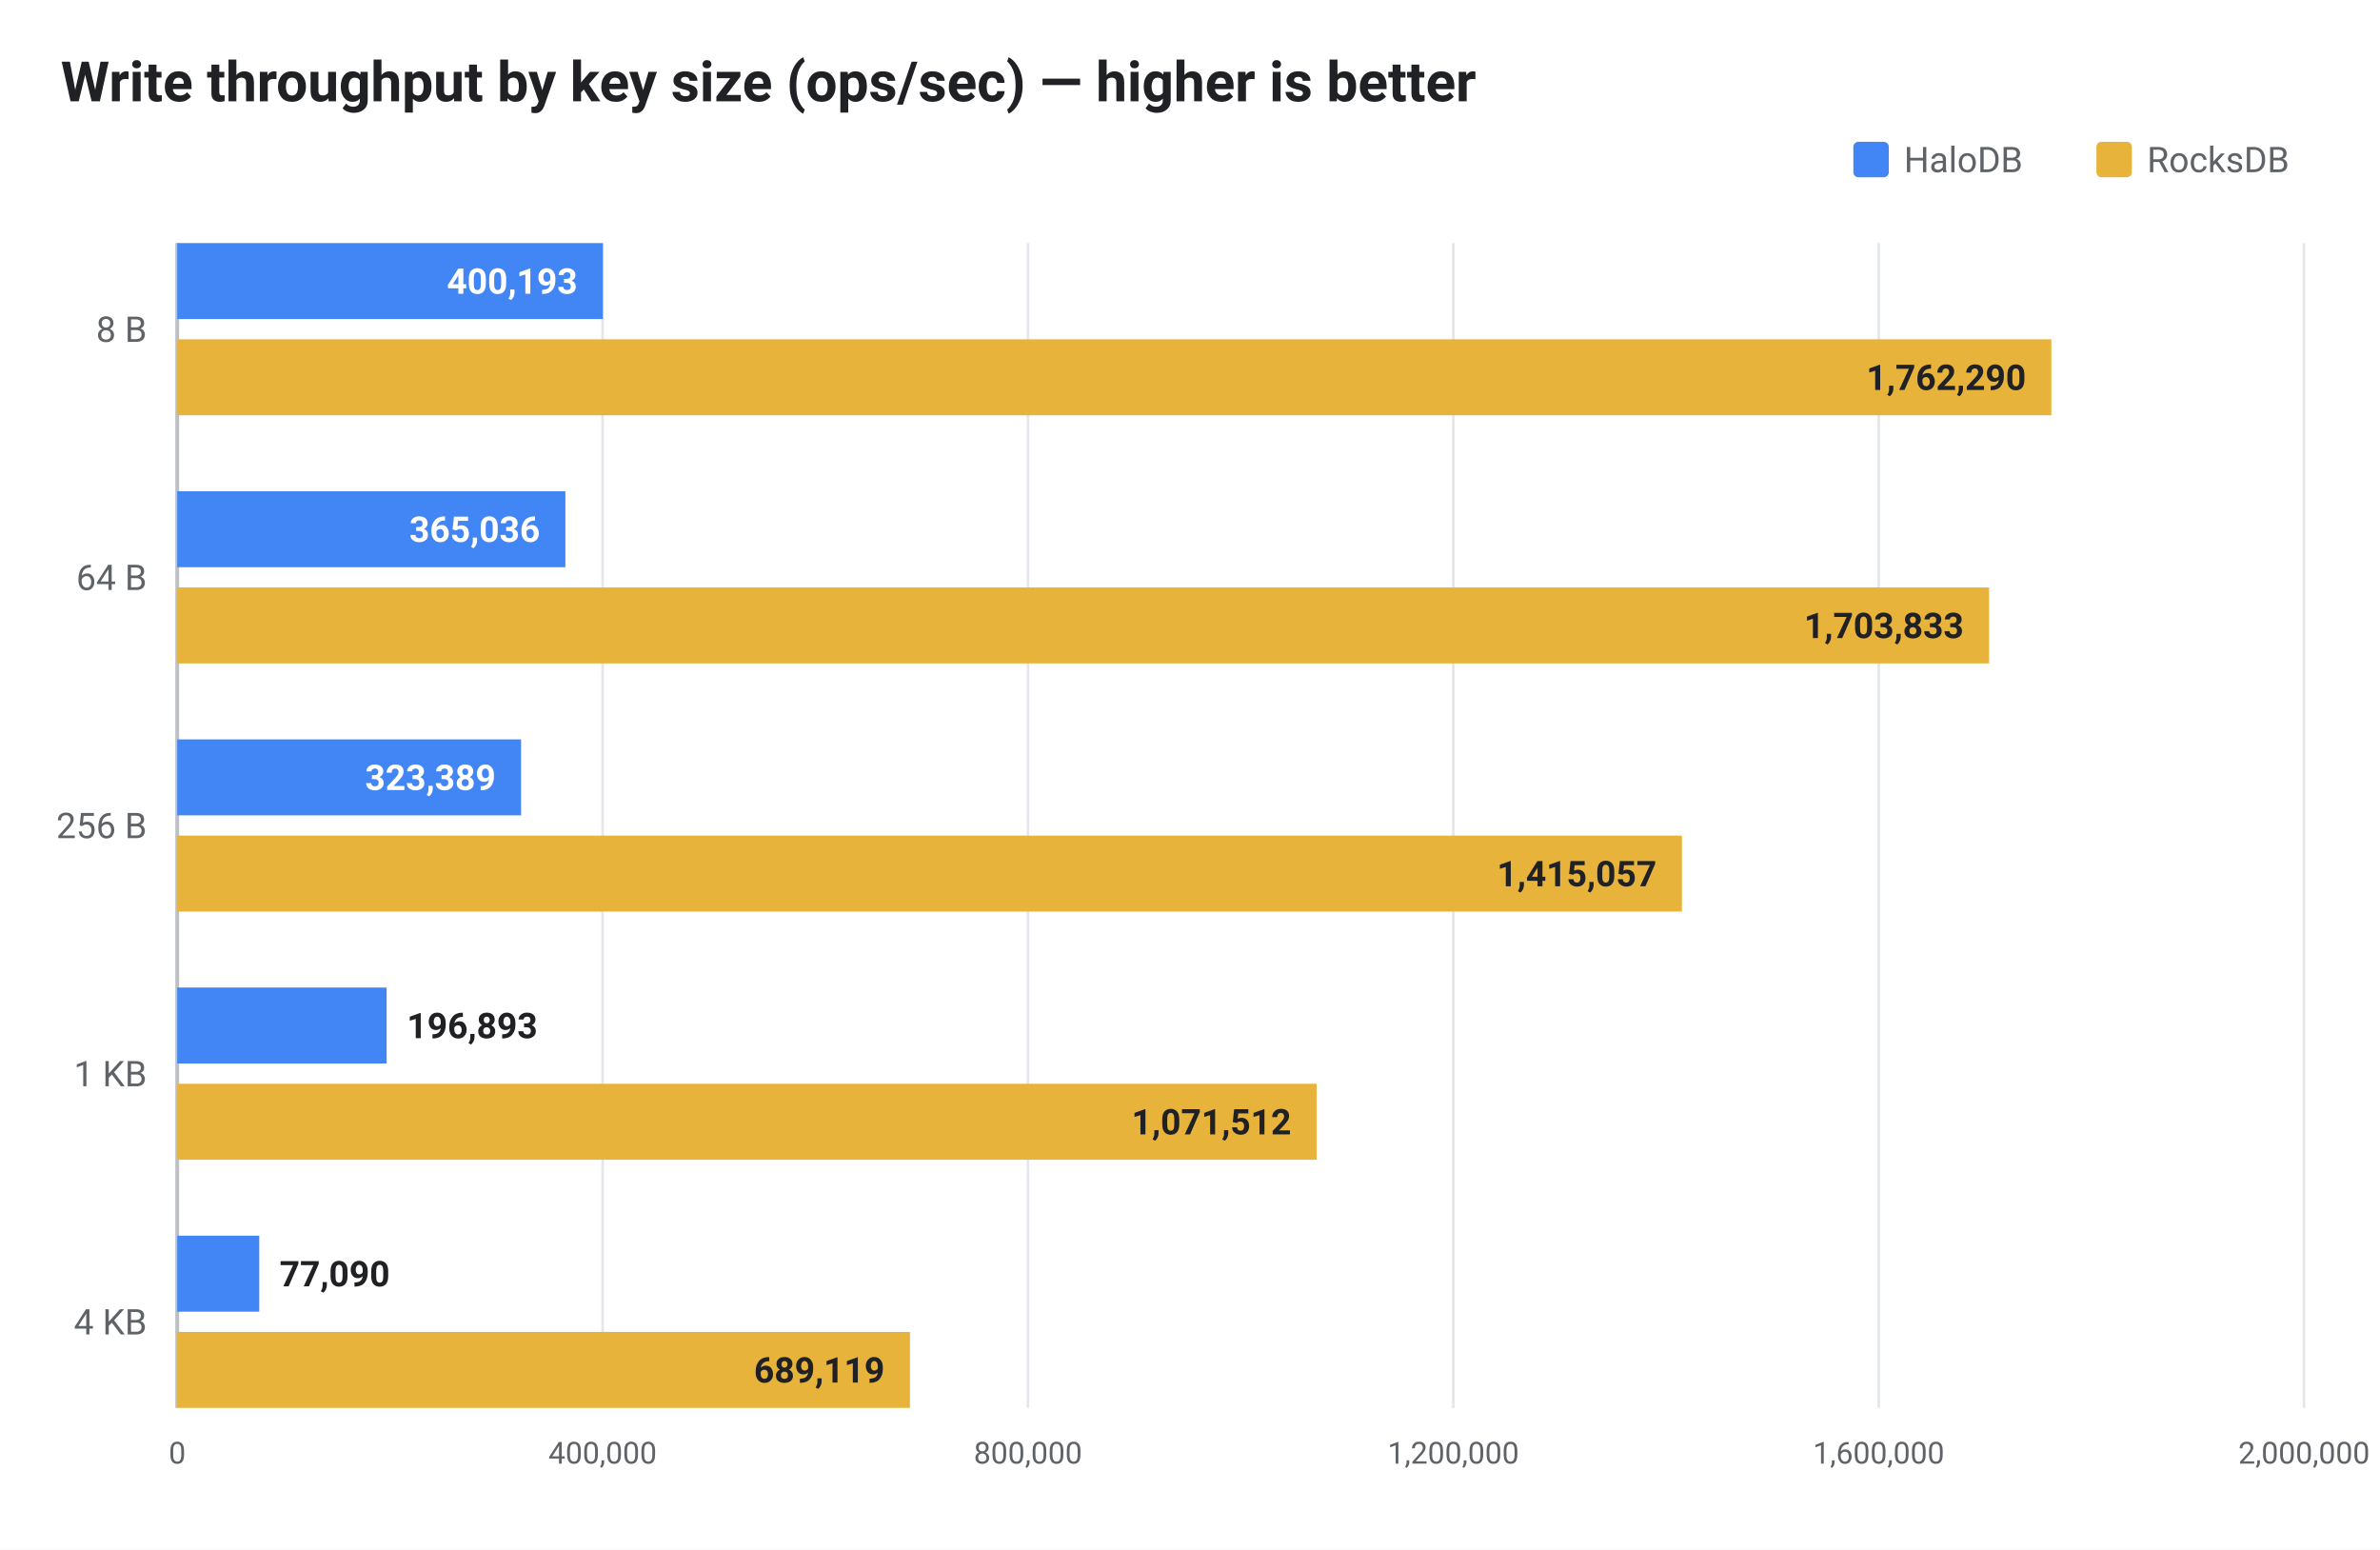
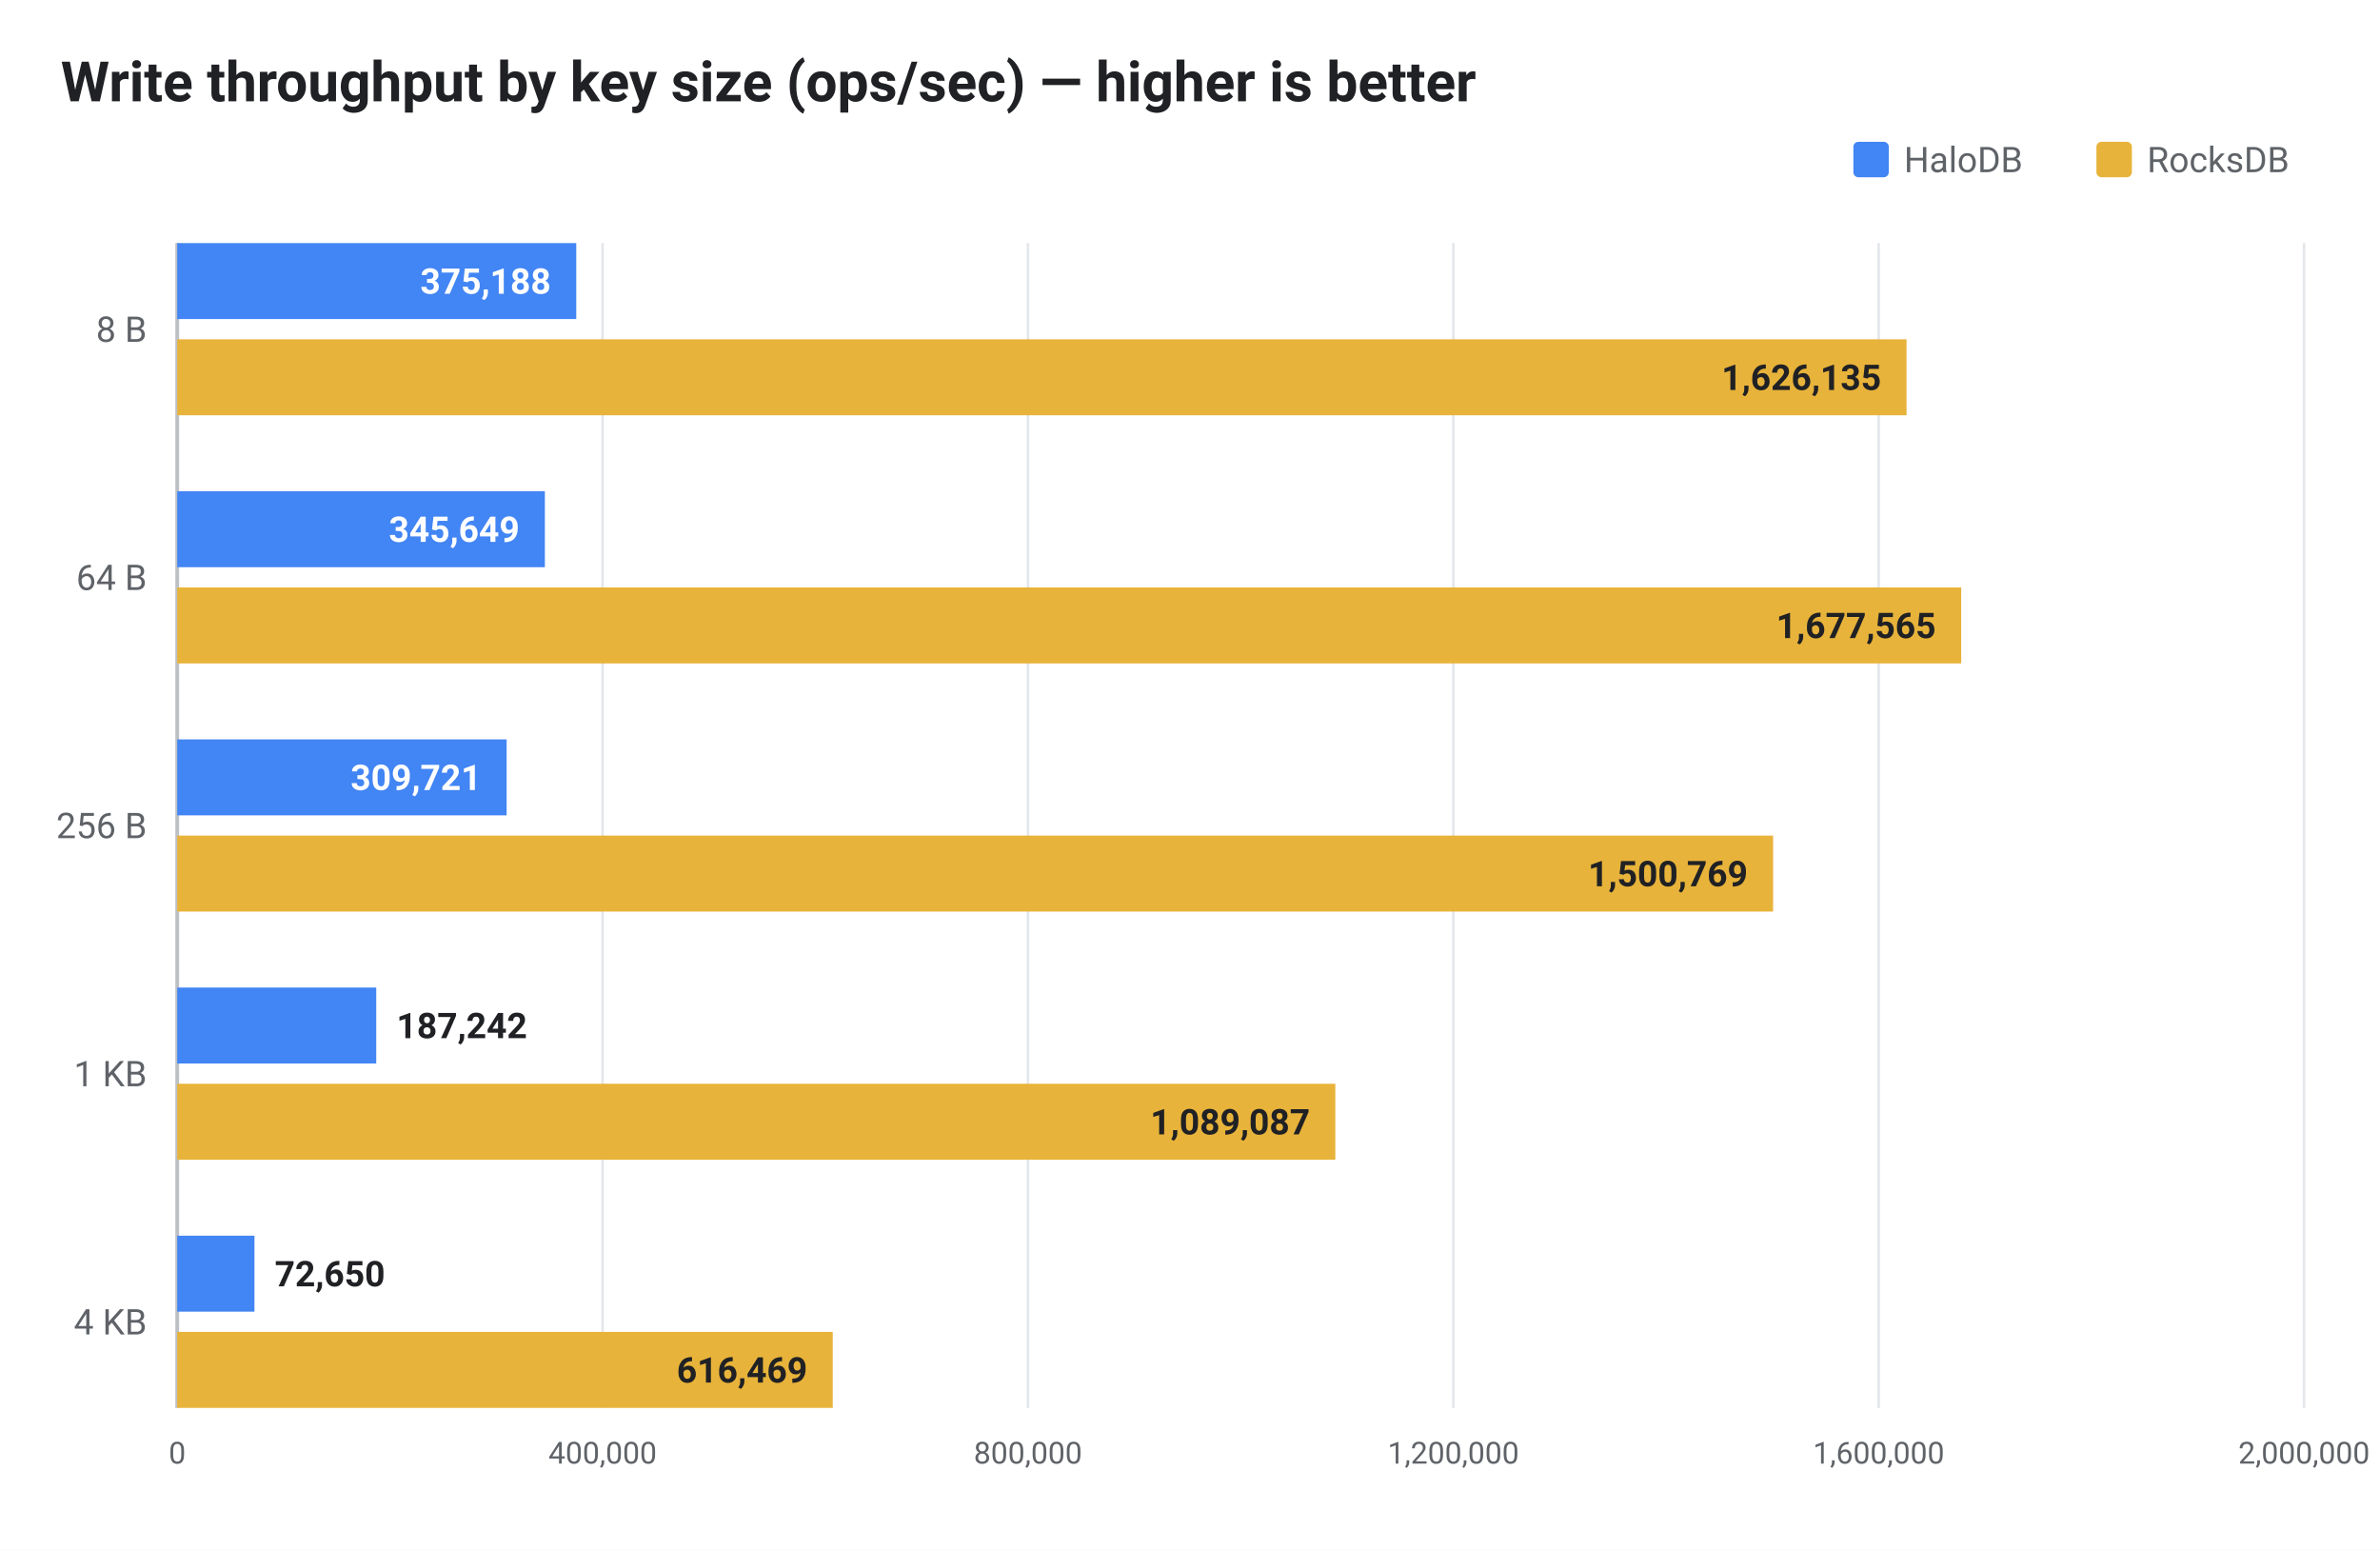
<svg xmlns="http://www.w3.org/2000/svg" width="940" height="612" viewBox="0 0 940 612" font-family="-apple-system,BlinkMacSystemFont,'Segoe UI',Roboto,Helvetica,Arial,sans-serif">
  <rect width="940" height="612" fill="#ffffff" />
  <text x="24" y="40" font-size="22" font-weight="600" fill="#202124">Write throughput by key size (ops/sec) — higher is better</text>
  <rect x="732" y="56" width="14" height="14" rx="2" fill="#4285F4" />
  <text x="752" y="68" font-size="14" fill="#5f6368">HaloDB</text>
  <rect x="828" y="56" width="14" height="14" rx="2" fill="#E8B33A" />
  <text x="848" y="68" font-size="14" fill="#5f6368">RocksDB</text>
  <line x1="70.0" y1="96" x2="70.0" y2="556" stroke="#e3e6ea" stroke-width="1" />
  <text x="70.0" y="578" font-size="12" fill="#5f6368" text-anchor="middle">0</text>
  <line x1="238.0" y1="96" x2="238.0" y2="556" stroke="#e3e6ea" stroke-width="1" />
  <text x="238.0" y="578" font-size="12" fill="#5f6368" text-anchor="middle">400,000</text>
  <line x1="406.0" y1="96" x2="406.0" y2="556" stroke="#e3e6ea" stroke-width="1" />
  <text x="406.0" y="578" font-size="12" fill="#5f6368" text-anchor="middle">800,000</text>
  <line x1="574.0" y1="96" x2="574.0" y2="556" stroke="#e3e6ea" stroke-width="1" />
  <text x="574.0" y="578" font-size="12" fill="#5f6368" text-anchor="middle">1,200,000</text>
  <line x1="742.0" y1="96" x2="742.0" y2="556" stroke="#e3e6ea" stroke-width="1" />
  <text x="742.0" y="578" font-size="12" fill="#5f6368" text-anchor="middle">1,600,000</text>
  <line x1="910.0" y1="96" x2="910.0" y2="556" stroke="#e3e6ea" stroke-width="1" />
  <text x="910.0" y="578" font-size="12" fill="#5f6368" text-anchor="middle">2,000,000</text>
  <line x1="70" y1="96" x2="70" y2="556" stroke="#bdc1c6" stroke-width="1.5" />
-   <rect x="70" y="96" width="168.1" height="30" fill="#4285F4" />
-   <text x="228.1" y="116.0" font-size="14" font-weight="600" fill="#ffffff" text-anchor="end">400,193</text>
-   <rect x="70" y="134" width="740.2" height="30" fill="#E8B33A" />
-   <text x="800.2" y="154.0" font-size="14" font-weight="600" fill="#202124" text-anchor="end">1,762,290</text>
+   <rect x="70" y="96" width="157.6" height="30" fill="#4285F4" />
+   <text x="217.6" y="116.0" font-size="14" font-weight="600" fill="#ffffff" text-anchor="end">375,188</text>
+   <rect x="70" y="134" width="683.0" height="30" fill="#E8B33A" />
+   <text x="743.0" y="154.0" font-size="14" font-weight="600" fill="#202124" text-anchor="end">1,626,135</text>
  <text x="58" y="135.0" font-size="14" fill="#5f6368" text-anchor="end">8 B</text>
-   <rect x="70" y="194" width="153.3" height="30" fill="#4285F4" />
-   <text x="213.3" y="214.0" font-size="14" font-weight="600" fill="#ffffff" text-anchor="end">365,036</text>
-   <rect x="70" y="232" width="715.6" height="30" fill="#E8B33A" />
-   <text x="775.6" y="252.0" font-size="14" font-weight="600" fill="#202124" text-anchor="end">1,703,833</text>
+   <rect x="70" y="194" width="145.2" height="30" fill="#4285F4" />
+   <text x="205.2" y="214.0" font-size="14" font-weight="600" fill="#ffffff" text-anchor="end">345,649</text>
+   <rect x="70" y="232" width="704.6" height="30" fill="#E8B33A" />
+   <text x="764.6" y="252.0" font-size="14" font-weight="600" fill="#202124" text-anchor="end">1,677,565</text>
  <text x="58" y="233.0" font-size="14" fill="#5f6368" text-anchor="end">64 B</text>
-   <rect x="70" y="292" width="135.8" height="30" fill="#4285F4" />
-   <text x="195.8" y="312.0" font-size="14" font-weight="600" fill="#ffffff" text-anchor="end">323,389</text>
-   <rect x="70" y="330" width="594.3" height="30" fill="#E8B33A" />
-   <text x="654.3" y="350.0" font-size="14" font-weight="600" fill="#202124" text-anchor="end">1,415,057</text>
+   <rect x="70" y="292" width="130.1" height="30" fill="#4285F4" />
+   <text x="190.1" y="312.0" font-size="14" font-weight="600" fill="#ffffff" text-anchor="end">309,721</text>
+   <rect x="70" y="330" width="630.3" height="30" fill="#E8B33A" />
+   <text x="690.3" y="350.0" font-size="14" font-weight="600" fill="#202124" text-anchor="end">1,500,769</text>
  <text x="58" y="331.0" font-size="14" fill="#5f6368" text-anchor="end">256 B</text>
-   <rect x="70" y="390" width="82.7" height="30" fill="#4285F4" />
-   <text x="160.7" y="410.0" font-size="14" font-weight="600" fill="#202124" text-anchor="start">196,893</text>
-   <rect x="70" y="428" width="450.0" height="30" fill="#E8B33A" />
-   <text x="510.0" y="448.0" font-size="14" font-weight="600" fill="#202124" text-anchor="end">1,071,512</text>
+   <rect x="70" y="390" width="78.6" height="30" fill="#4285F4" />
+   <text x="156.6" y="410.0" font-size="14" font-weight="600" fill="#202124" text-anchor="start">187,242</text>
+   <rect x="70" y="428" width="457.4" height="30" fill="#E8B33A" />
+   <text x="517.4" y="448.0" font-size="14" font-weight="600" fill="#202124" text-anchor="end">1,089,087</text>
  <text x="58" y="429.0" font-size="14" fill="#5f6368" text-anchor="end">1 KB</text>
-   <rect x="70" y="488" width="32.4" height="30" fill="#4285F4" />
-   <text x="110.4" y="508.0" font-size="14" font-weight="600" fill="#202124" text-anchor="start">77,090</text>
-   <rect x="70" y="526" width="289.4" height="30" fill="#E8B33A" />
-   <text x="349.4" y="546.0" font-size="14" font-weight="600" fill="#202124" text-anchor="end">689,119</text>
+   <rect x="70" y="488" width="30.5" height="30" fill="#4285F4" />
+   <text x="108.5" y="508.0" font-size="14" font-weight="600" fill="#202124" text-anchor="start">72,650</text>
+   <rect x="70" y="526" width="258.9" height="30" fill="#E8B33A" />
+   <text x="318.9" y="546.0" font-size="14" font-weight="600" fill="#202124" text-anchor="end">616,469</text>
  <text x="58" y="527.0" font-size="14" fill="#5f6368" text-anchor="end">4 KB</text>
</svg>
